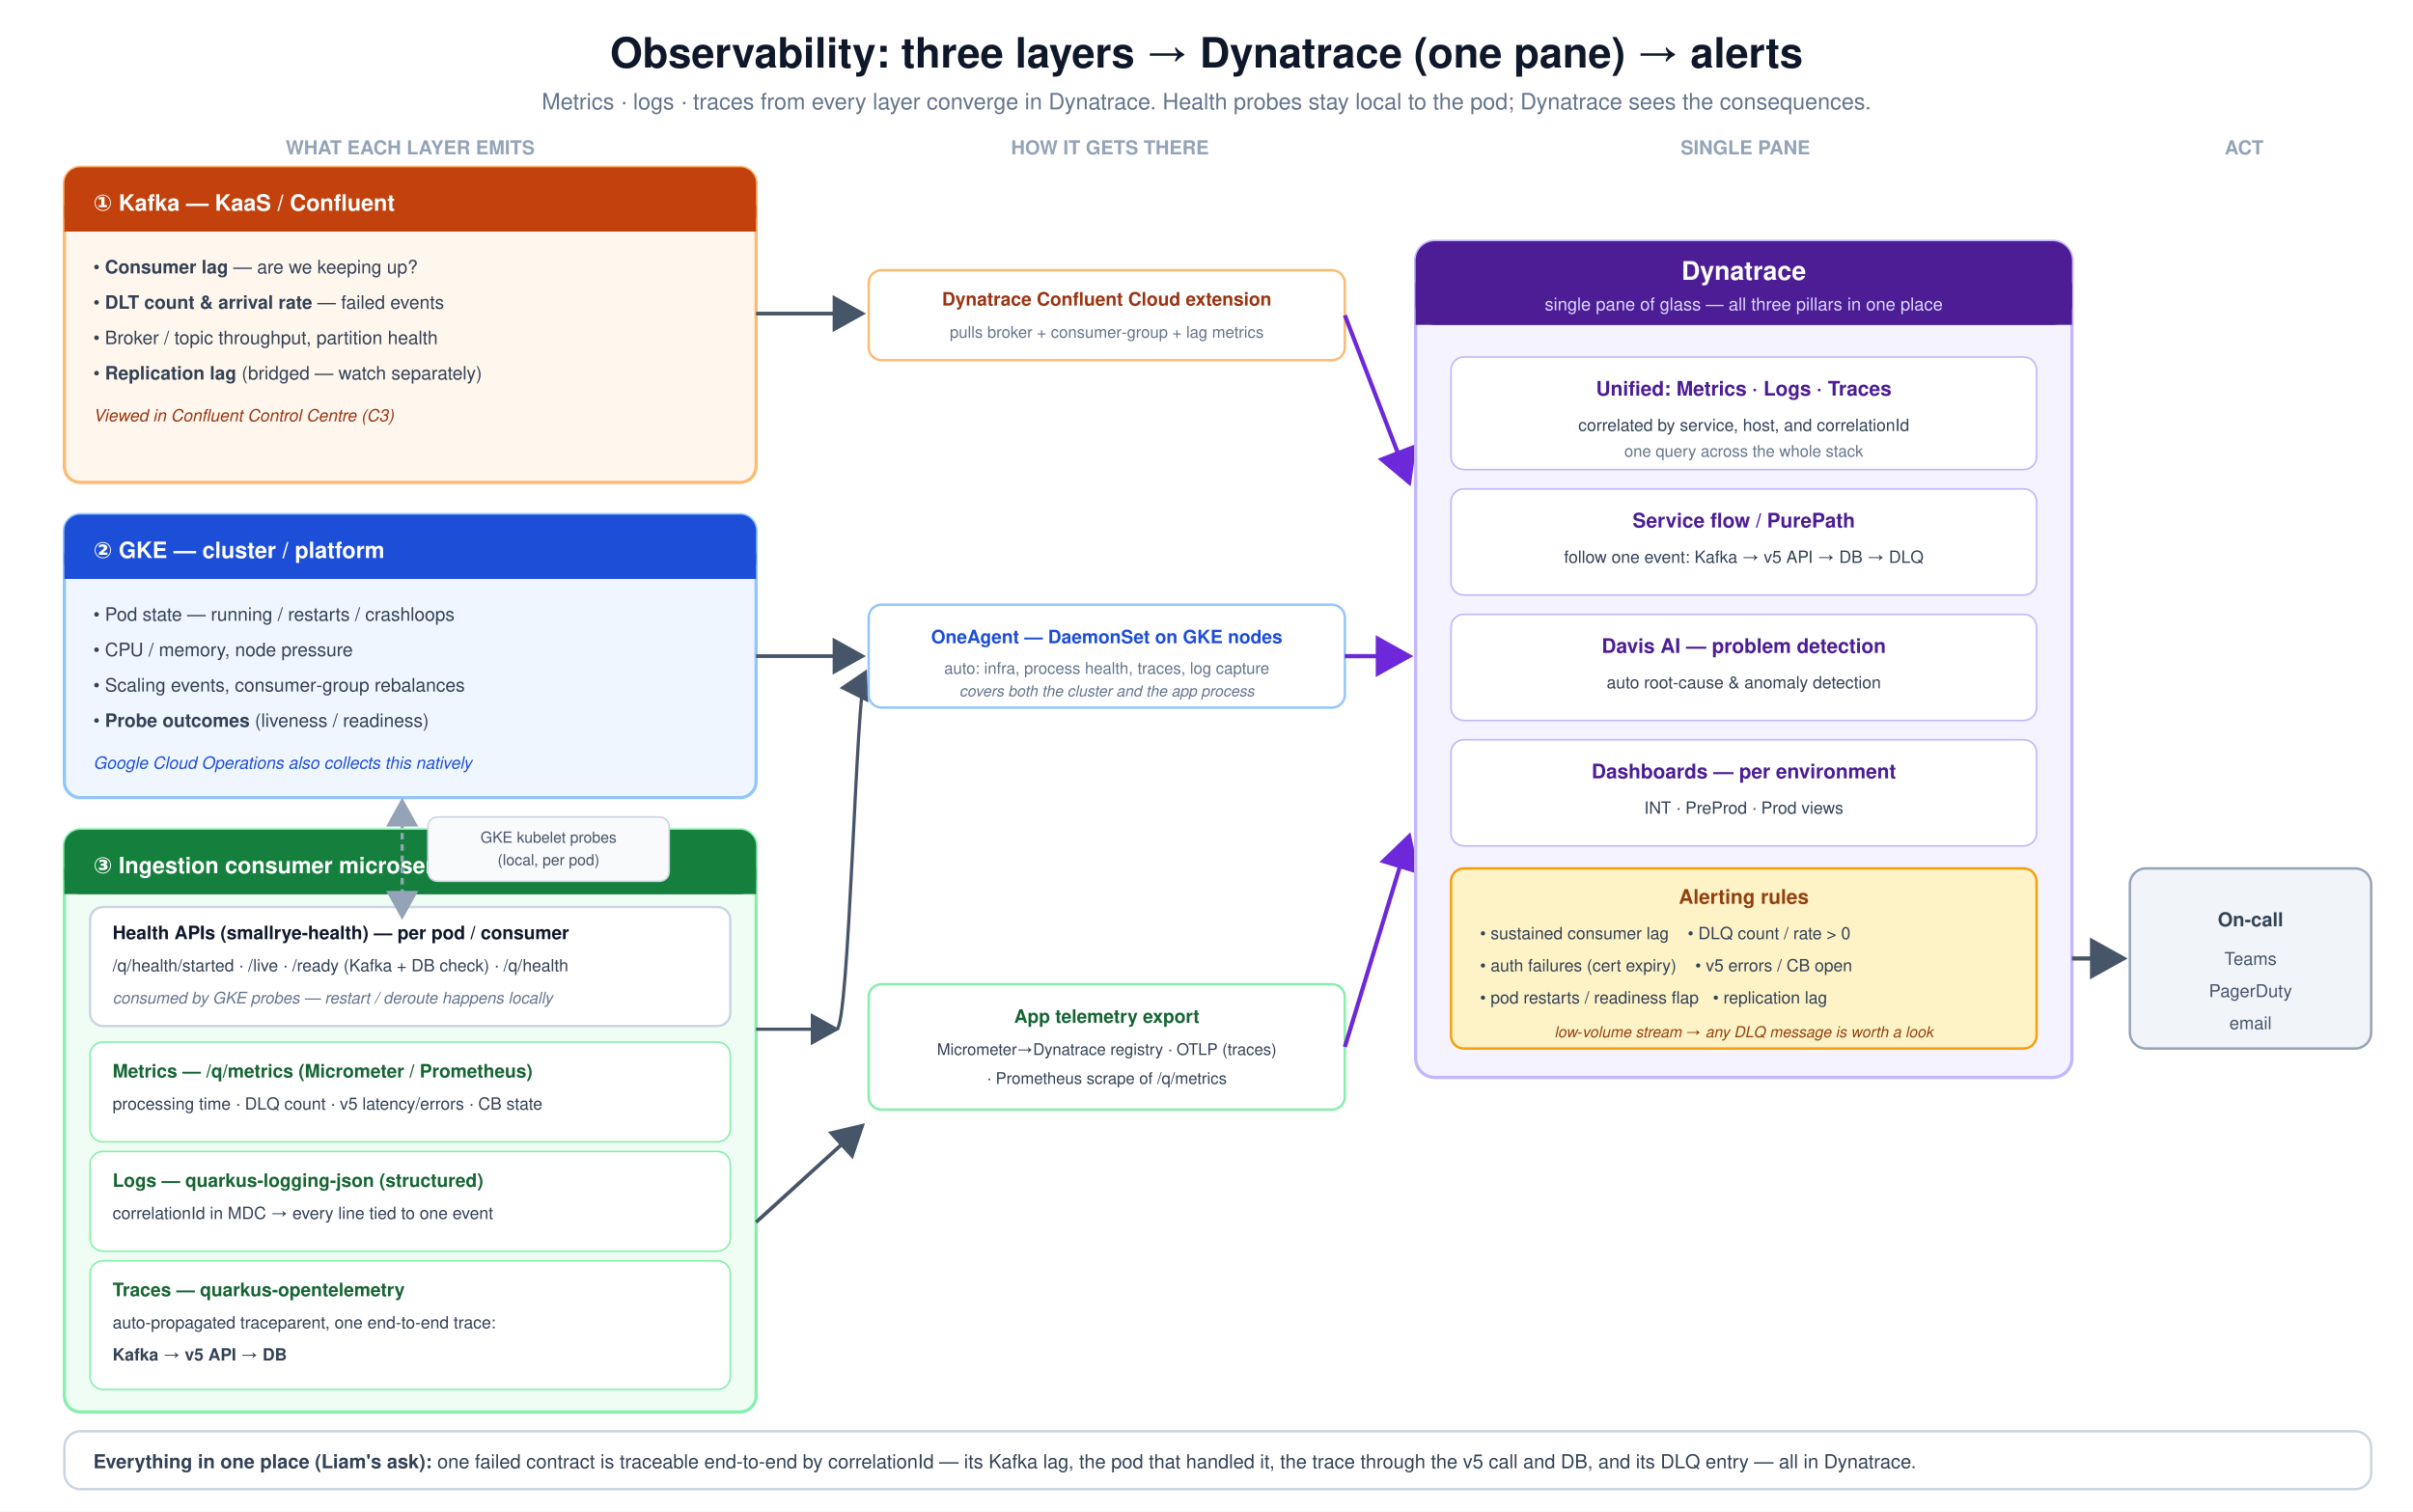
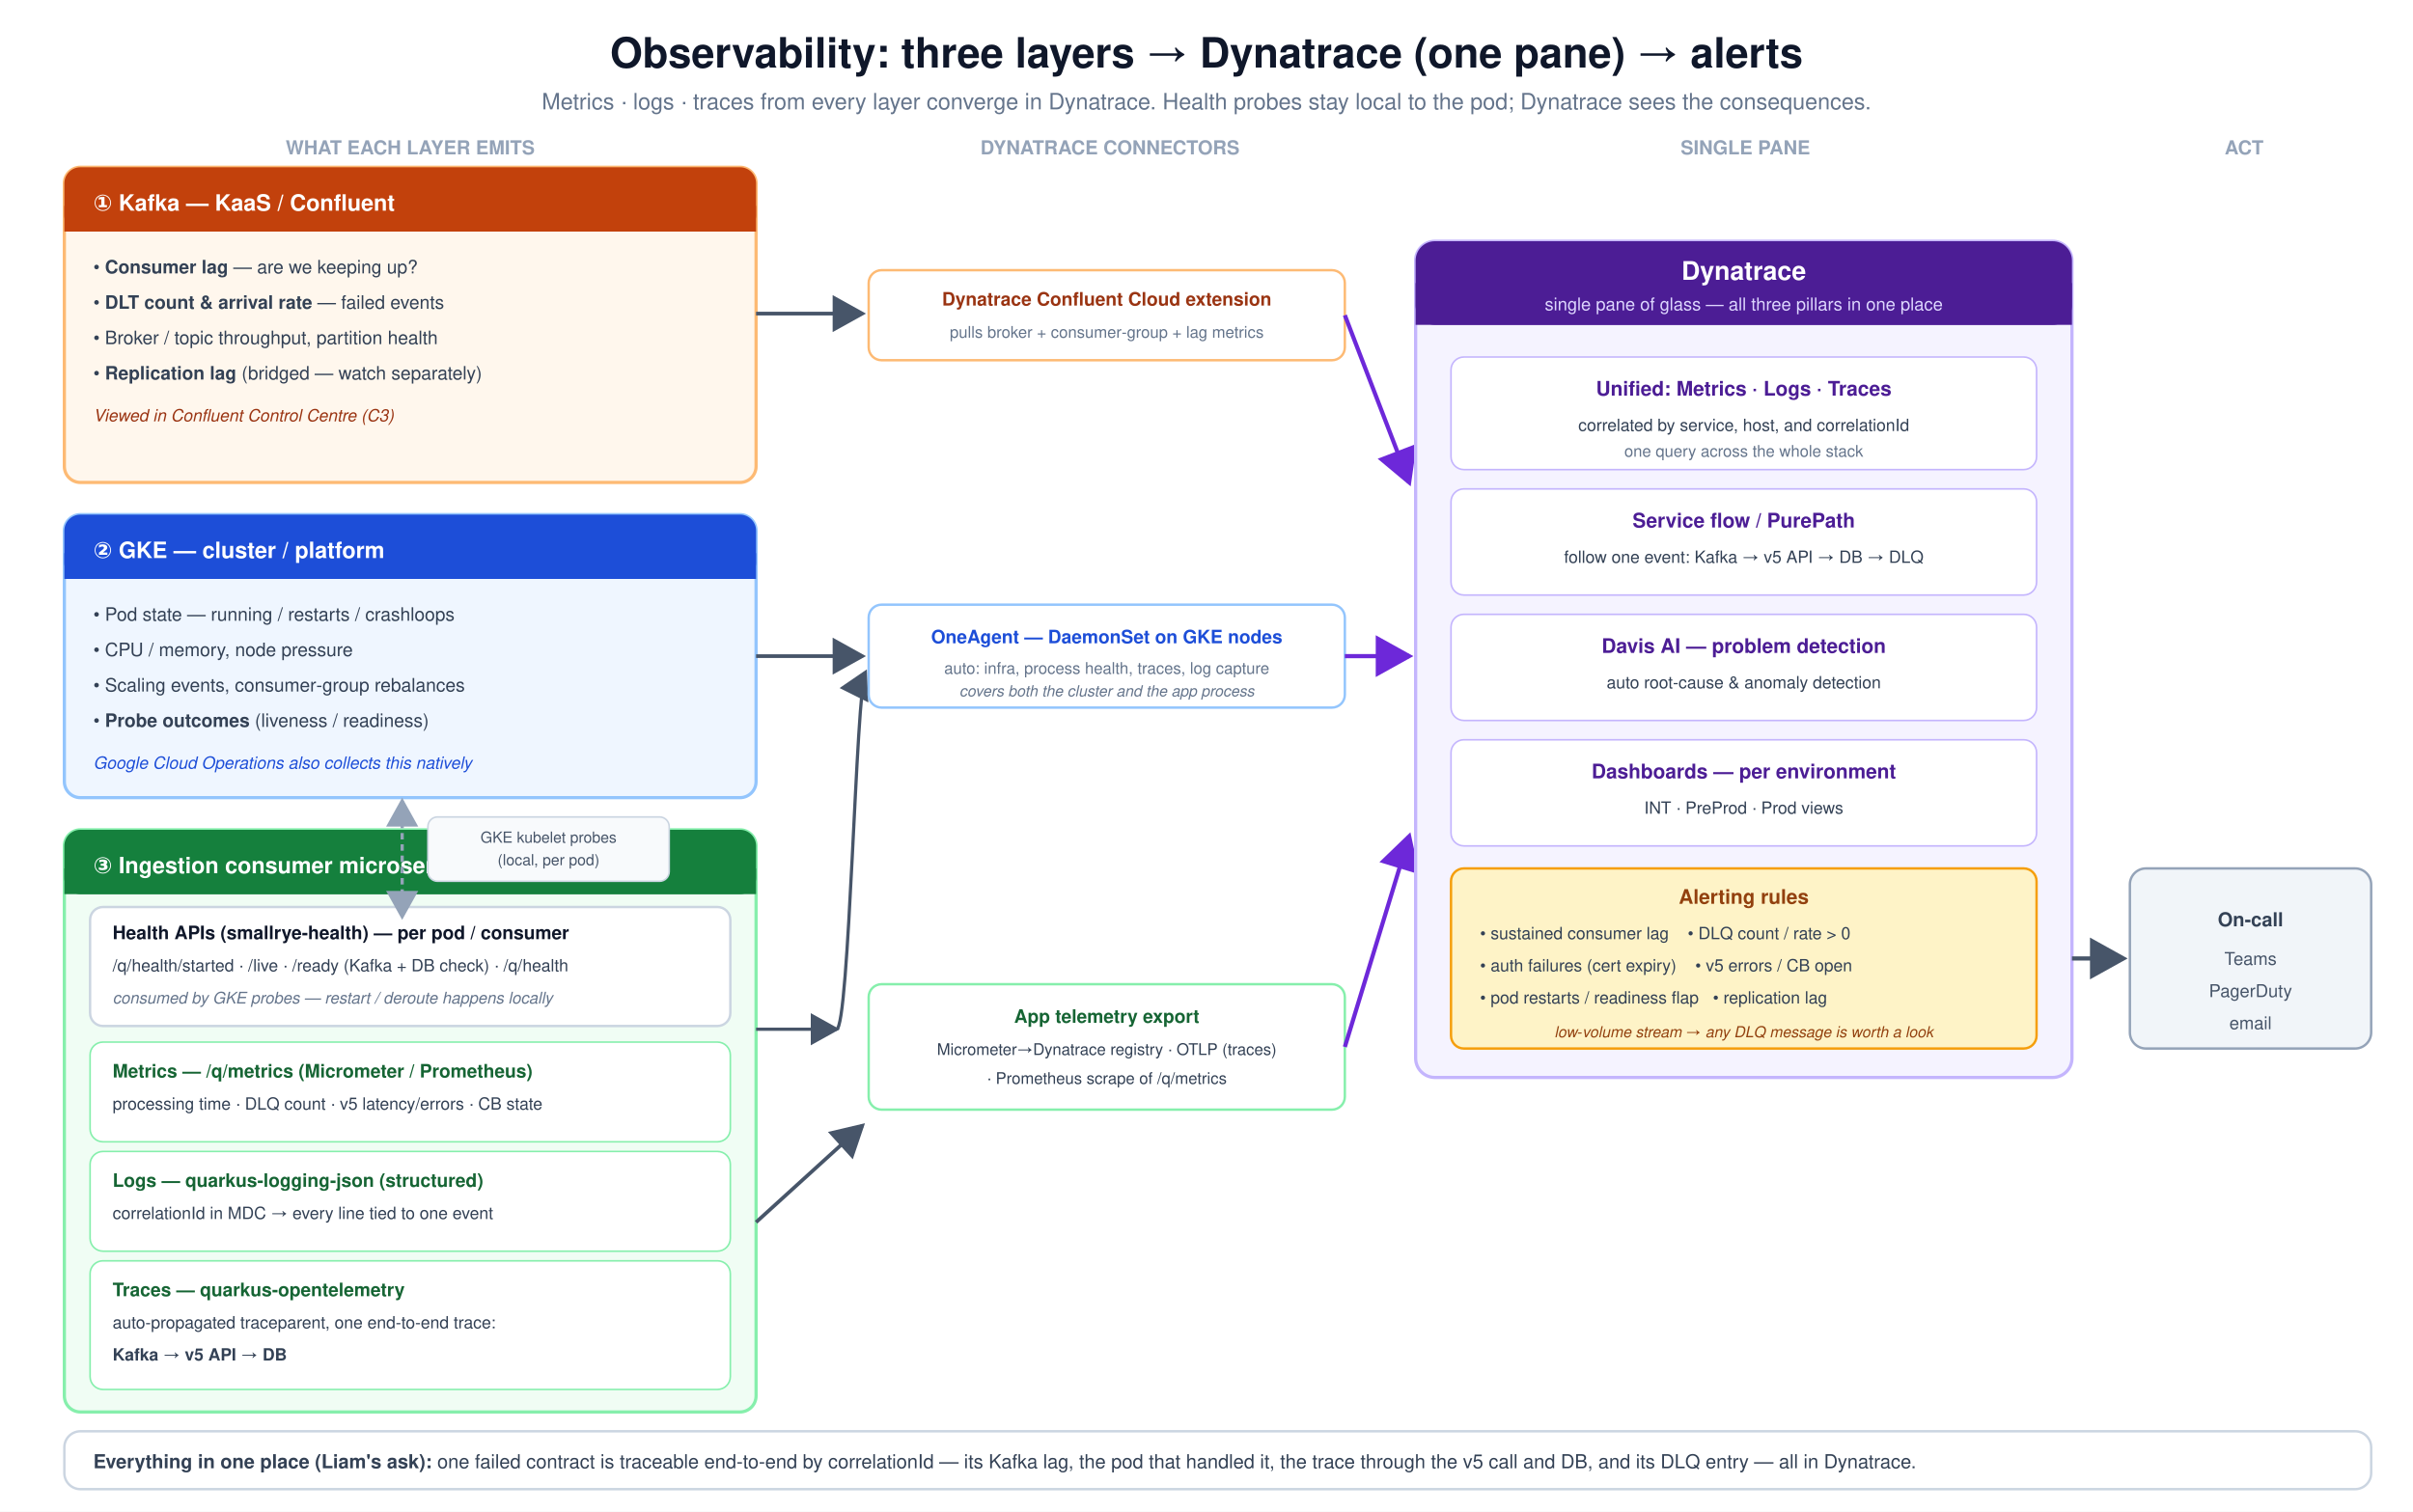
<svg xmlns="http://www.w3.org/2000/svg" viewBox="0 0 1500 940" font-family="Segoe UI, Helvetica, Arial, sans-serif">
  <rect x="0" y="0" width="1500" height="940" fill="#FFFFFF" />
  <defs>
    <marker id="aS" markerWidth="11" markerHeight="11" refX="8" refY="5" orient="auto">
      <path d="M0,0 L9,5 L0,10 z" fill="#475569" />
    </marker>
    <marker id="aV" markerWidth="11" markerHeight="11" refX="8" refY="5" orient="auto">
      <path d="M0,0 L9,5 L0,10 z" fill="#6D28D9" />
    </marker>
    <marker id="aD" markerWidth="11" markerHeight="11" refX="8" refY="5" orient="auto">
      <path d="M0,0 L9,5 L0,10 z" fill="#94A3B8" />
    </marker>
    <marker id="aDs" markerWidth="11" markerHeight="11" refX="5" refY="5" orient="auto">
      <path d="M10,0 L1,5 L10,10 z" fill="#94A3B8" />
    </marker>
  </defs>
  <text x="750" y="42" text-anchor="middle" font-size="26" font-weight="700" fill="#0F172A">Observability: three layers → Dynatrace (one pane) → alerts</text>
  <text x="750" y="68" text-anchor="middle" font-size="14" fill="#64748B">Metrics · logs · traces from every layer converge in Dynatrace. Health probes stay local to the pod; Dynatrace sees the consequences.</text>
  <text x="255" y="96" text-anchor="middle" font-size="12" font-weight="700" fill="#94A3B8">WHAT EACH LAYER EMITS</text>
-   <text x="690" y="96" text-anchor="middle" font-size="12" font-weight="700" fill="#94A3B8">HOW IT GETS THERE</text>
+   <text x="690" y="96" text-anchor="middle" font-size="12" font-weight="700" fill="#94A3B8">DYNATRACE CONNECTORS</text>
  <text x="1085" y="96" text-anchor="middle" font-size="12" font-weight="700" fill="#94A3B8">SINGLE PANE</text>
  <text x="1395" y="96" text-anchor="middle" font-size="12" font-weight="700" fill="#94A3B8">ACT</text>
  <rect x="40" y="104" width="430" height="196" rx="10" fill="#FFF7ED" stroke="#FDBA74" stroke-width="2" />
  <rect x="40" y="104" width="430" height="40" rx="10" fill="#C2410C" />
  <rect x="40" y="128" width="430" height="16" fill="#C2410C" />
  <text x="58" y="131" font-size="14" font-weight="700" fill="#FFFFFF">① Kafka — KaaS / Confluent</text>
  <text x="58" y="170" font-size="11.5" fill="#334155">• <tspan font-weight="700">Consumer lag</tspan> — are we keeping up?</text>
  <text x="58" y="192" font-size="11.5" fill="#334155">• <tspan font-weight="700">DLT count &amp; arrival rate</tspan> — failed events</text>
  <text x="58" y="214" font-size="11.5" fill="#334155">• Broker / topic throughput, partition health</text>
  <text x="58" y="236" font-size="11.5" fill="#334155">• <tspan font-weight="700">Replication lag</tspan> (bridged — watch separately)</text>
  <text x="58" y="262" font-size="10.5" font-style="italic" fill="#9A3412">Viewed in Confluent Control Centre (C3)</text>
  <rect x="40" y="320" width="430" height="176" rx="10" fill="#EFF6FF" stroke="#93C5FD" stroke-width="2" />
  <rect x="40" y="320" width="430" height="40" rx="10" fill="#1D4ED8" />
  <rect x="40" y="344" width="430" height="16" fill="#1D4ED8" />
  <text x="58" y="347" font-size="14" font-weight="700" fill="#FFFFFF">② GKE — cluster / platform</text>
  <text x="58" y="386" font-size="11.5" fill="#334155">• Pod state — running / restarts / crashloops</text>
  <text x="58" y="408" font-size="11.5" fill="#334155">• CPU / memory, node pressure</text>
  <text x="58" y="430" font-size="11.5" fill="#334155">• Scaling events, consumer‑group rebalances</text>
  <text x="58" y="452" font-size="11.5" fill="#334155">• <tspan font-weight="700">Probe outcomes</tspan> (liveness / readiness)</text>
  <text x="58" y="478" font-size="10.5" font-style="italic" fill="#1D4ED8">Google Cloud Operations also collects this natively</text>
  <rect x="40" y="516" width="430" height="362" rx="10" fill="#F0FDF4" stroke="#86EFAC" stroke-width="2" />
  <rect x="40" y="516" width="430" height="40" rx="10" fill="#15803D" />
  <rect x="40" y="540" width="430" height="16" fill="#15803D" />
  <text x="58" y="543" font-size="14" font-weight="700" fill="#FFFFFF">③ Ingestion consumer microservice (Quarkus)</text>
  <rect x="56" y="564" width="398" height="74" rx="8" fill="#FFFFFF" stroke="#CBD5E1" stroke-width="1.5" />
  <text x="70" y="584" font-size="11.5" font-weight="700" fill="#0F172A">Health APIs (smallrye‑health) — per pod / consumer</text>
  <text x="70" y="604" font-size="10.5" fill="#334155">/q/health/started · /live · /ready (Kafka + DB check) · /q/health</text>
  <text x="70" y="624" font-size="10" font-style="italic" fill="#64748B">consumed by GKE probes — restart / deroute happens locally</text>
  <rect x="56" y="648" width="398" height="62" rx="8" fill="#FFFFFF" stroke="#86EFAC" />
  <text x="70" y="670" font-size="11.5" font-weight="700" fill="#166534">Metrics — /q/metrics (Micrometer / Prometheus)</text>
  <text x="70" y="690" font-size="10.5" fill="#334155">processing time · DLQ count · v5 latency/errors · CB state</text>
  <rect x="56" y="716" width="398" height="62" rx="8" fill="#FFFFFF" stroke="#86EFAC" />
  <text x="70" y="738" font-size="11.5" font-weight="700" fill="#166534">Logs — quarkus‑logging‑json (structured)</text>
  <text x="70" y="758" font-size="10.5" fill="#334155">correlationId in MDC → every line tied to one event</text>
  <rect x="56" y="784" width="398" height="80" rx="8" fill="#FFFFFF" stroke="#86EFAC" />
  <text x="70" y="806" font-size="11.5" font-weight="700" fill="#166534">Traces — quarkus‑opentelemetry</text>
  <text x="70" y="826" font-size="10.5" fill="#334155">auto‑propagated traceparent, one end‑to‑end trace:</text>
  <text x="70" y="846" font-size="10.5" font-weight="700" fill="#334155">Kafka → v5 API → DB</text>
  <line x1="250" y1="564" x2="250" y2="498" stroke="#94A3B8" stroke-width="2" stroke-dasharray="4 3" marker-start="url(#aDs)" marker-end="url(#aD)" />
  <rect x="266" y="508" width="150" height="40" rx="6" fill="#F8FAFC" stroke="#CBD5E1" />
  <text x="341" y="524" text-anchor="middle" font-size="9.5" fill="#475569">GKE kubelet probes</text>
  <text x="341" y="538" text-anchor="middle" font-size="9.5" fill="#475569">(local, per pod)</text>
  <line x1="470" y1="195" x2="536" y2="195" stroke="#475569" stroke-width="2.3" marker-end="url(#aS)" />
  <rect x="540" y="168" width="296" height="56" rx="8" fill="#FFFFFF" stroke="#FDBA74" stroke-width="1.5" />
  <text x="688" y="190" text-anchor="middle" font-size="11.5" font-weight="700" fill="#9A3412">Dynatrace Confluent Cloud extension</text>
  <text x="688" y="210" text-anchor="middle" font-size="10" fill="#64748B">pulls broker + consumer‑group + lag metrics</text>
  <line x1="470" y1="408" x2="536" y2="408" stroke="#475569" stroke-width="2.3" marker-end="url(#aS)" />
  <line x1="470" y1="640" x2="520" y2="640" stroke="#475569" stroke-width="2" marker-end="url(#aS)" />
  <path d="M520,640 C528,640 532,430 538,418" fill="none" stroke="#475569" stroke-width="2" marker-end="url(#aS)" />
  <rect x="540" y="376" width="296" height="64" rx="8" fill="#FFFFFF" stroke="#93C5FD" stroke-width="1.5" />
  <text x="688" y="400" text-anchor="middle" font-size="11.5" font-weight="700" fill="#1D4ED8">OneAgent — DaemonSet on GKE nodes</text>
  <text x="688" y="419" text-anchor="middle" font-size="10" fill="#64748B">auto: infra, process health, traces, log capture</text>
  <text x="688" y="433" text-anchor="middle" font-size="9.5" font-style="italic" fill="#64748B">covers both the cluster and the app process</text>
  <line x1="470" y1="760" x2="536" y2="700" stroke="#475569" stroke-width="2.3" marker-end="url(#aS)" />
  <rect x="540" y="612" width="296" height="78" rx="8" fill="#FFFFFF" stroke="#86EFAC" stroke-width="1.5" />
  <text x="688" y="636" text-anchor="middle" font-size="11.5" font-weight="700" fill="#166534">App telemetry export</text>
  <text x="688" y="656" text-anchor="middle" font-size="10" fill="#334155">Micrometer→Dynatrace registry · OTLP (traces)</text>
  <text x="688" y="674" text-anchor="middle" font-size="10" fill="#334155">· Prometheus scrape of /q/metrics</text>
  <line x1="836" y1="196" x2="876" y2="300" stroke="#6D28D9" stroke-width="2.6" marker-end="url(#aV)" />
  <line x1="836" y1="408" x2="876" y2="408" stroke="#6D28D9" stroke-width="2.6" marker-end="url(#aV)" />
  <line x1="836" y1="651" x2="876" y2="520" stroke="#6D28D9" stroke-width="2.6" marker-end="url(#aV)" />
  <rect x="880" y="150" width="408" height="520" rx="12" fill="#F5F3FF" stroke="#C4B5FD" stroke-width="2" />
  <rect x="880" y="150" width="408" height="52" rx="12" fill="#4C1D95" />
  <rect x="880" y="176" width="408" height="26" fill="#4C1D95" />
  <text x="1084" y="174" text-anchor="middle" font-size="16" font-weight="700" fill="#FFFFFF">Dynatrace</text>
  <text x="1084" y="193" text-anchor="middle" font-size="11" fill="#DDD6FE">single pane of glass — all three pillars in one place</text>
  <rect x="902" y="222" width="364" height="70" rx="8" fill="#FFFFFF" stroke="#C4B5FD" />
  <text x="1084" y="246" text-anchor="middle" font-size="12.5" font-weight="700" fill="#4C1D95">Unified: Metrics · Logs · Traces</text>
  <text x="1084" y="268" text-anchor="middle" font-size="10.5" fill="#334155">correlated by service, host, and correlationId</text>
  <text x="1084" y="284" text-anchor="middle" font-size="10" fill="#64748B">one query across the whole stack</text>
  <rect x="902" y="304" width="364" height="66" rx="8" fill="#FFFFFF" stroke="#C4B5FD" />
  <text x="1084" y="328" text-anchor="middle" font-size="12.5" font-weight="700" fill="#4C1D95">Service flow / PurePath</text>
  <text x="1084" y="350" text-anchor="middle" font-size="10.5" fill="#334155">follow one event: Kafka → v5 API → DB → DLQ</text>
  <rect x="902" y="382" width="364" height="66" rx="8" fill="#FFFFFF" stroke="#C4B5FD" />
  <text x="1084" y="406" text-anchor="middle" font-size="12.5" font-weight="700" fill="#4C1D95">Davis AI — problem detection</text>
  <text x="1084" y="428" text-anchor="middle" font-size="10.5" fill="#334155">auto root‑cause &amp; anomaly detection</text>
  <rect x="902" y="460" width="364" height="66" rx="8" fill="#FFFFFF" stroke="#C4B5FD" />
  <text x="1084" y="484" text-anchor="middle" font-size="12.5" font-weight="700" fill="#4C1D95">Dashboards — per environment</text>
  <text x="1084" y="506" text-anchor="middle" font-size="10.5" fill="#334155">INT · PreProd · Prod views</text>
  <rect x="902" y="540" width="364" height="112" rx="8" fill="#FEF3C7" stroke="#F59E0B" stroke-width="1.5" />
  <text x="1084" y="562" text-anchor="middle" font-size="12.5" font-weight="700" fill="#92400E">Alerting rules</text>
  <text x="920" y="584" font-size="10.5" fill="#334155">• sustained consumer lag    • DLQ count / rate &gt; 0</text>
  <text x="920" y="604" font-size="10.5" fill="#334155">• auth failures (cert expiry)    • v5 errors / CB open</text>
  <text x="920" y="624" font-size="10.5" fill="#334155">• pod restarts / readiness flap   • replication lag</text>
  <text x="1084" y="645" text-anchor="middle" font-size="9.5" font-style="italic" fill="#92400E">low‑volume stream → any DLQ message is worth a look</text>
  <line x1="1288" y1="596" x2="1320" y2="596" stroke="#475569" stroke-width="2.6" marker-end="url(#aS)" />
  <rect x="1324" y="540" width="150" height="112" rx="10" fill="#F1F5F9" stroke="#94A3B8" stroke-width="1.5" />
  <text x="1399" y="576" text-anchor="middle" font-size="12" font-weight="700" fill="#334155">On‑call</text>
  <text x="1399" y="600" text-anchor="middle" font-size="11" fill="#475569">Teams</text>
  <text x="1399" y="620" text-anchor="middle" font-size="11" fill="#475569">PagerDuty</text>
  <text x="1399" y="640" text-anchor="middle" font-size="11" fill="#475569">email</text>
  <rect x="40" y="890" width="1434" height="36" rx="10" fill="#FFFFFF" stroke="#CBD5E1" stroke-width="1.5" />
  <text x="58" y="913" font-size="12" fill="#334155">
    <tspan font-weight="700">Everything in one place (Liam's ask):</tspan> one failed contract is traceable end‑to‑end by correlationId — its Kafka lag, the pod that handled it, the trace through the v5 call and DB, and its DLQ entry — all in Dynatrace.</text>
</svg>
